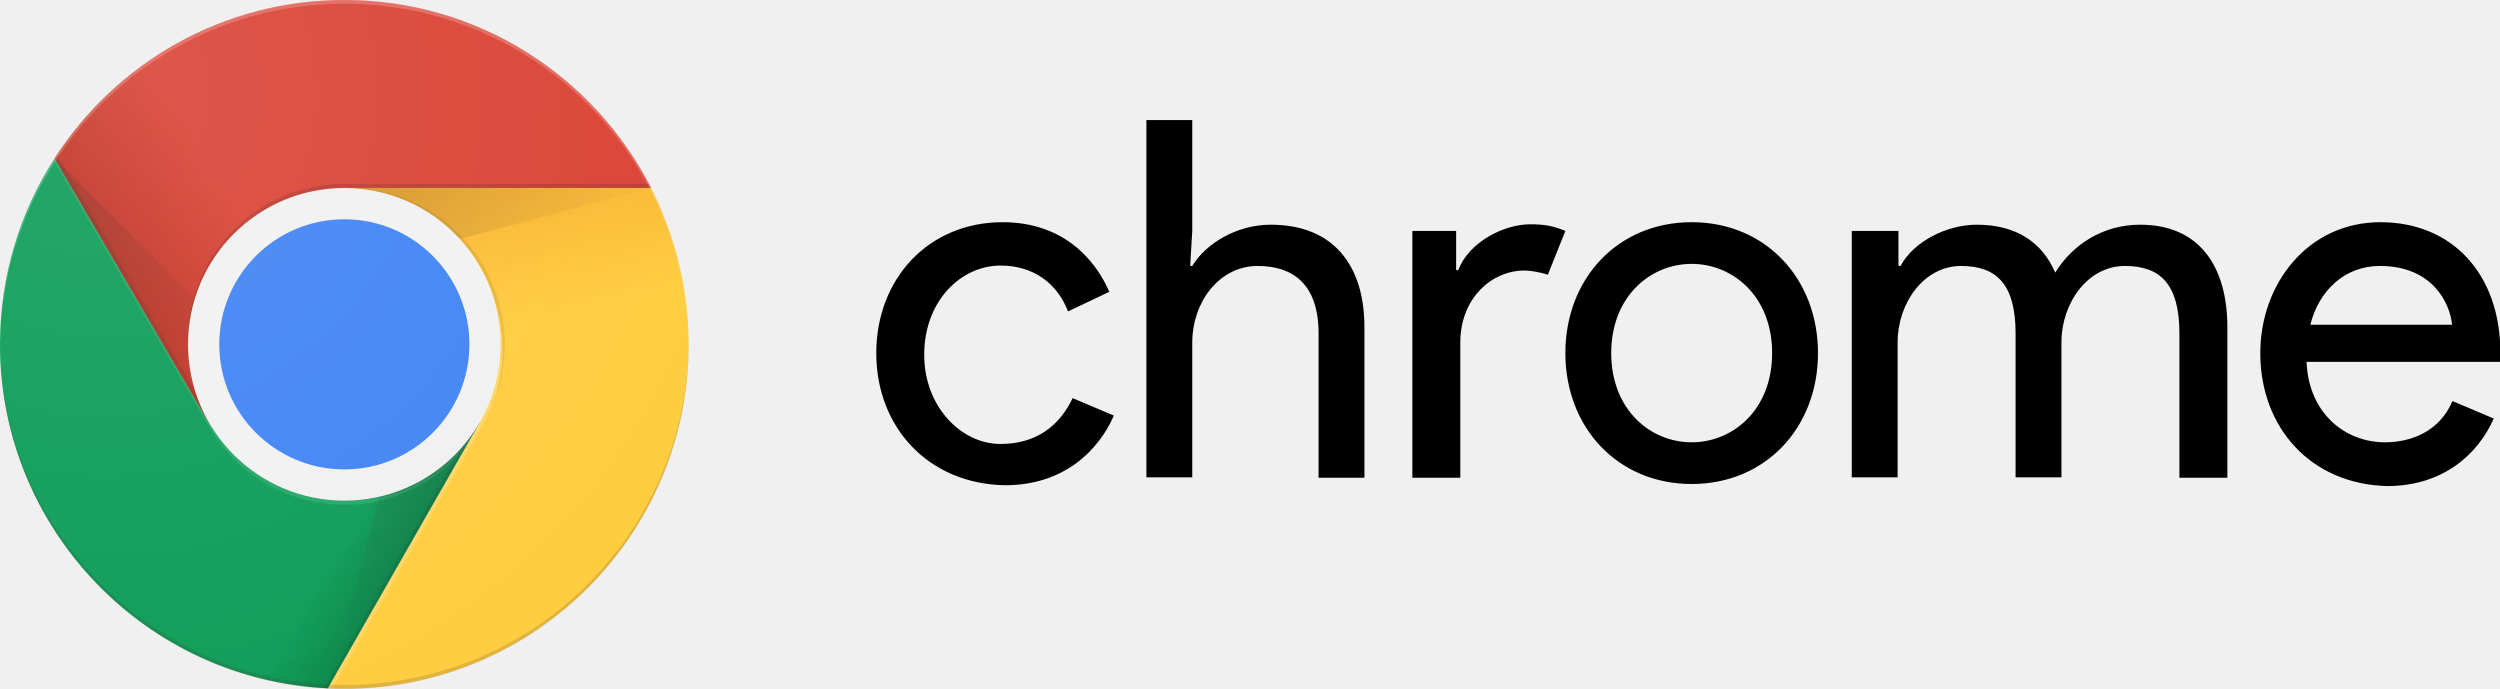
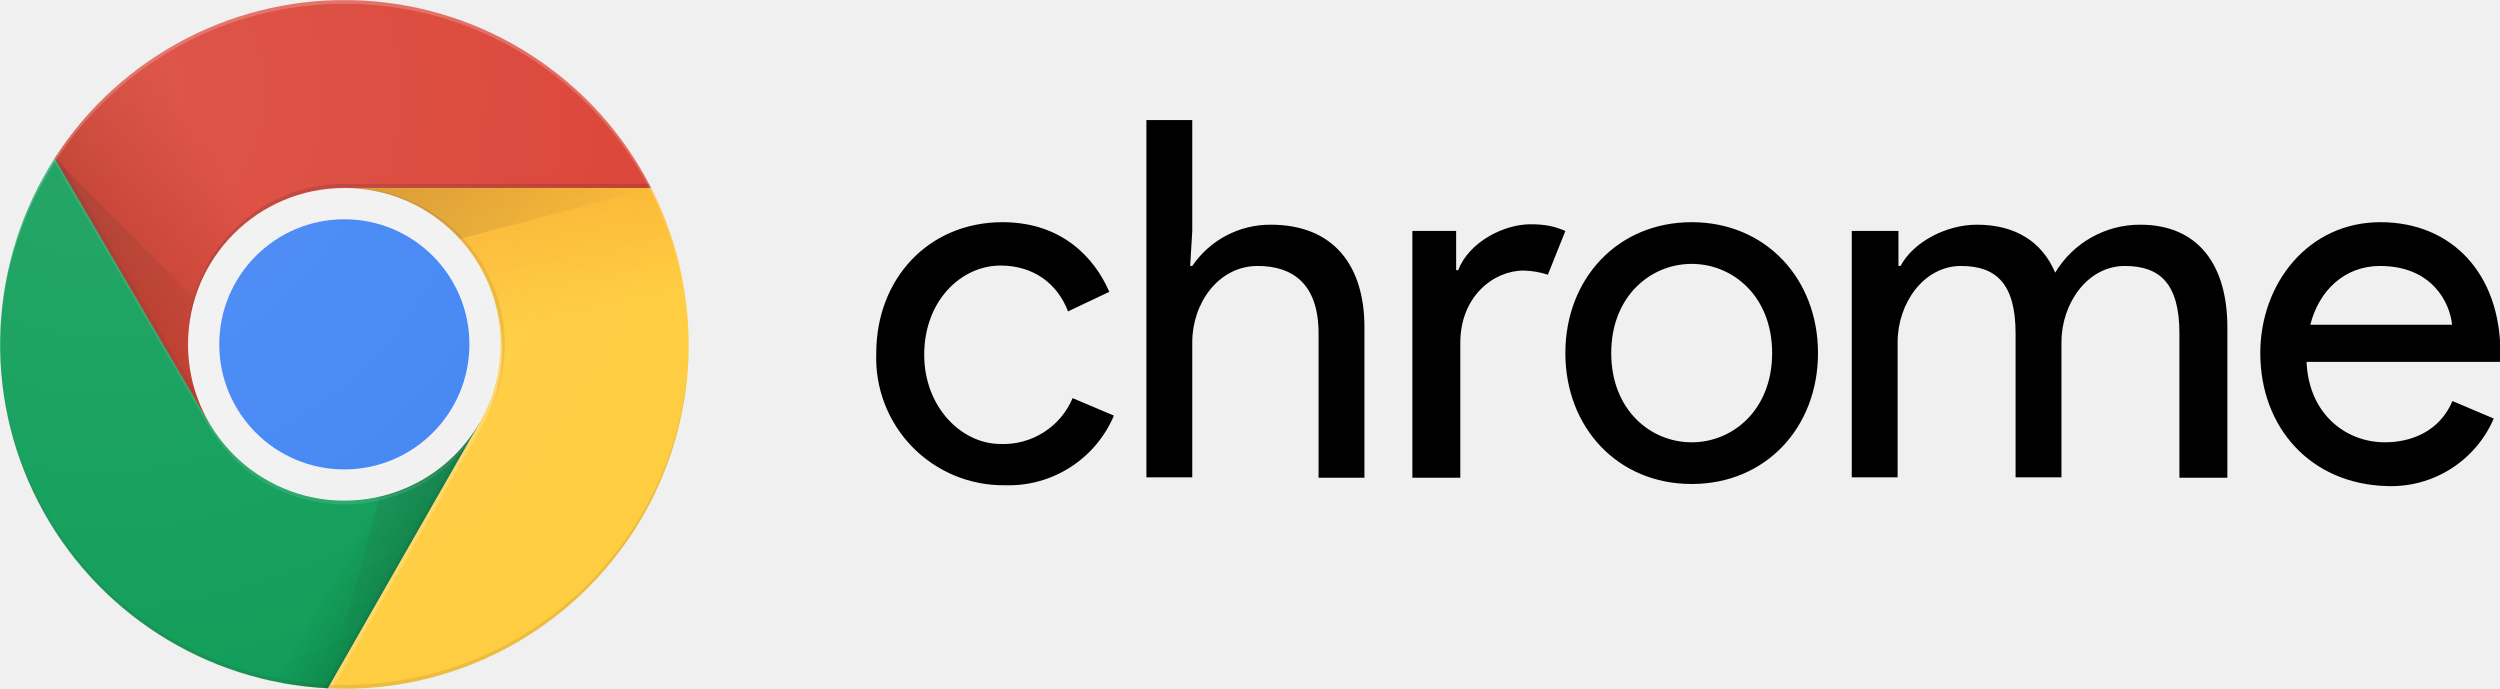
<svg xmlns="http://www.w3.org/2000/svg" viewBox="0 0 599.7 165.2">
-   <g>
-     <g>
-       <g>
-         <path fill="#DB4437" d="M13.1 38v63.4h37l32.5-56.3h73.6C142.5 18.3 114.7 0 82.6 0 53.4 0 27.8 15.1 13.1 38z" />
-         <linearGradient id="a" gradientUnits="userSpaceOnUse" x1="31.876" y1="88.608" x2="81.16" y2="117.397" gradientTransform="matrix(1 0 0 -1 -7 159.82)">
-           <stop offset="0" stop-color="#a52714" stop-opacity=".6" />
-           <stop offset=".66" stop-color="#a52714" stop-opacity="0" />
-         </linearGradient>
-         <path fill="url(#a)" d="M13.1 38v63.4h37l32.5-56.3h73.6C142.5 18.3 114.7 0 82.6 0 53.4 0 27.8 15.1 13.1 38z" />
-       </g>
-       <path fill="#3E2723" fill-opacity=".15" d="M13.1 38l37.1 63.5.8-.5-37.3-64c-.2.4-.4.7-.6 1z" />
-       <g>
-         <path fill="#0F9D58" d="M78.7 165.1l36.4-36.4v-27.3h-65L13.1 38C4.8 50.8 0 66.2 0 82.6c0 44.3 34.9 80.5 78.7 82.5z" />
-         <linearGradient id="b" gradientUnits="userSpaceOnUse" x1="108.026" y1="20.515" x2="53.267" y2="52.592" gradientTransform="matrix(1 0 0 -1 -7 159.82)">
-           <stop offset="0" stop-color="#055524" stop-opacity=".4" />
-           <stop offset=".33" stop-color="#055524" stop-opacity="0" />
-         </linearGradient>
-         <path fill="url(#b)" d="M78.7 165.1l36.4-36.4v-27.3h-65L13.1 38C4.8 50.8 0 66.2 0 82.6c0 44.3 34.9 80.5 78.7 82.5z" />
-       </g>
-       <path fill="#263238" fill-opacity=".15" d="M77.7 165.1c.3 0 .7 0 1 .1l35.7-62.5-.8-.5-35.9 62.9z" />
-       <g>
-         <path fill="#FFCD40" d="M78.7 165.1l36.4-36.4v-27.3l-36.4 63.7z" />
-         <linearGradient id="c" gradientUnits="userSpaceOnUse" x1="84.006" y1="113.753" x2="97.796" y2="53.367" gradientTransform="matrix(1 0 0 -1 -7 159.82)">
-           <stop offset="0" stop-color="#ea6100" stop-opacity=".3" />
-           <stop offset=".66" stop-color="#ea6100" stop-opacity="0" />
-         </linearGradient>
-         <path fill="url(#c)" d="M78.7 165.1l36.4-36.4v-27.3l-36.4 63.7z" />
-         <polygon fill="#FFCD40" points="115.1 101.4 115.1 101.4 115.1 101.4" />
-         <linearGradient id="d" gradientUnits="userSpaceOnUse" x1="122.072" y1="58.72" x2="122.203" y2="58.15" gradientTransform="matrix(1 0 0 -1 -7 159.82)">
-           <stop offset="0" stop-color="#ea6100" stop-opacity=".3" />
-           <stop offset=".66" stop-color="#ea6100" stop-opacity="0" />
-         </linearGradient>
-         <polygon fill="url(#d)" points="115.1 101.4 115.1 101.4 115.1 101.4" />
-       </g>
-       <g>
-         <path fill="#FFCD40" d="M82.6 45.1l32.5 56.3-36.4 63.7c1.3.1 2.6.1 3.9.1 45.6 0 82.6-37 82.6-82.6 0-13.5-3.3-26.3-9-37.5H82.6z" />
-         <linearGradient id="e" gradientUnits="userSpaceOnUse" x1="110.858" y1="119.885" x2="124.648" y2="59.499" gradientTransform="matrix(1 0 0 -1 -7 159.82)">
-           <stop offset="0" stop-color="#ea6100" stop-opacity=".3" />
-           <stop offset=".66" stop-color="#ea6100" stop-opacity="0" />
-         </linearGradient>
-         <path fill="url(#e)" d="M82.6 45.1l32.5 56.3-36.4 63.7c1.3.1 2.6.1 3.9.1 45.6 0 82.6-37 82.6-82.6 0-13.5-3.3-26.3-9-37.5H82.6z" />
-       </g>
-       <radialGradient id="f" cx="662.024" cy="114.808" r="78.928" gradientTransform="matrix(1 0 0 -1 -583 159.82)" gradientUnits="userSpaceOnUse">
-         <stop offset="0" stop-color="#3e2723" stop-opacity=".2" />
-         <stop offset="1" stop-color="#3e2723" stop-opacity="0" />
-       </radialGradient>
-       <polygon fill="url(#f)" points="156.2 45.1 82.6 45.1 82.6 64.7 156.2 45.1" />
-       <g>
-         <polygon fill="#0F9D58" points="50.1 101.4 50.1 101.4 50.1 101.3 50.1 101.4" />
-         <linearGradient id="g" gradientUnits="userSpaceOnUse" x1="111.558" y1="26.543" x2="56.799" y2="58.62" gradientTransform="matrix(1 0 0 -1 -7 159.82)">
-           <stop offset="0" stop-color="#055524" stop-opacity=".4" />
-           <stop offset=".33" stop-color="#055524" stop-opacity="0" />
-         </linearGradient>
-         <polygon fill="url(#g)" points="50.1 101.4 50.1 101.4 50.1 101.3 50.1 101.4" />
-       </g>
-       <radialGradient id="h" cx="596.03" cy="121.782" r="73.264" gradientTransform="matrix(1 0 0 -1 -583 159.82)" gradientUnits="userSpaceOnUse">
-         <stop offset="0" stop-color="#3e2723" stop-opacity=".2" />
-         <stop offset="1" stop-color="#3e2723" stop-opacity="0" />
-       </radialGradient>
-       <polygon fill="url(#h)" points="13.1 38 50.1 101.4 66.9 91.7 13.1 38" />
-       <radialGradient id="i" cx="665.46" cy="77.08" r="82.488" gradientTransform="matrix(1 0 0 -1 -583 159.82)" gradientUnits="userSpaceOnUse">
-         <stop offset="0" stop-color="#263238" stop-opacity=".2" />
-         <stop offset="1" stop-color="#263238" stop-opacity="0" />
-       </radialGradient>
-       <polygon fill="url(#i)" points="115.1 101.4 98.4 91.7 78.7 165.1" />
-       <g transform="translate(-7 -7)">
-         <circle fill="#F1F1F1" cx="89.6" cy="89.6" r="37.5" />
-         <circle fill="#4285F4" cx="89.6" cy="89.6" r="30" />
-       </g>
-       <g>
-         <path fill="#3E2723" fill-opacity=".2" d="M155.7 44.1H82.6c-20.7 0-37.5 16.8-37.5 37.5v.9C45.1 61.8 61.9 45 82.6 45h73.5c-.1-.3-.2-.6-.4-.9z" />
-         <path fill="#FFFFFF" fill-opacity=".1" d="M83.2 120.1h-.6c-13.9 0-26-7.6-32.5-18.8L13.1 38c-.1.1-.2.3-.3.4l37.3 63.9c6.5 11.2 18.6 18.8 32.5 18.8 10.4 0 19.9-4.3 26.7-11.2-6.7 6.3-15.8 10.2-25.7 10.2-.2.1-.3 0-.4 0z" />
-         <path fill="#FFFFFF" fill-opacity=".1" d="M95.7 117.8c.2-.1.4-.2.6-.2-.2 0-.4.1-.6.2z" />
-         <path fill="#FFFFFF" fill-opacity=".1" d="M97.6 117c.6-.2 1.1-.5 1.7-.8-.6.3-1.1.6-1.7.8z" />
-         <path fill="#FFFFFF" fill-opacity=".1" d="M93.9 118.4c.1 0 .2-.1.3-.1-.1 0-.2.1-.3.1z" />
-         <path fill="#FFFFFF" fill-opacity=".1" d="M115.1 101.4z" />
-         <path fill="#FFFFFF" fill-opacity=".1" d="M100 115.9c.5-.2.9-.5 1.4-.8-.5.3-1 .5-1.4.8z" />
-         <path opacity=".1" fill="#3E2723" d="M120.2 82.6z" />
-         <path opacity=".1" fill="#3E2723" d="M115.1 101.4z" />
-         <path opacity=".1" fill="#3E2723" d="M120.1 80.1v-.2.2z" />
-         <path opacity=".1" fill="#3E2723" d="M120 85.6V85c.1.1.1.3 0 .6z" />
-         <path opacity=".1" fill="#3E2723" d="M109.3 109.9l2.4-2.4.4-.7c-.9 1.1-1.8 2.1-2.8 3.1z" />
-         <path opacity=".1" fill="#3E2723" d="M119.1 73.6c.9 3.3 1.4 6.7 1.4 10.3 0 5.7-1.3 11-3.6 15.9 2.6-5.1 4.2-11 4.2-17.2 0-20.7-16.8-37.5-37.5-37.5h-.5c17.4.2 32 12.3 36 28.5z" />
-         <path opacity=".1" fill="#3E2723" d="M119.8 87.8c0-.2 0-.3.1-.5-.1.2-.1.4-.1.5z" />
-         <path opacity=".1" fill="#3E2723" d="M94.2 118.3c.5-.2 1-.3 1.4-.5-.4.2-.9.3-1.4.5z" />
-         <path opacity=".1" fill="#3E2723" d="M96.3 117.6c.4-.2.9-.3 1.3-.5-.4.1-.9.3-1.3.5z" />
-         <path opacity=".1" fill="#3E2723" d="M101.3 115.1c.2-.1.3-.2.5-.3-.1.1-.3.2-.5.3z" />
-         <path opacity=".1" fill="#3E2723" d="M99.3 116.2c.2-.1.4-.2.7-.4-.3.2-.5.3-.7.4z" />
-         <path opacity=".1" fill="#3E2723" d="M83.1 120.1h.1c3.7-.1 7.3-.7 10.7-1.7-3.4 1.1-7 1.7-10.8 1.7z" />
-         <path fill="#FFFFFF" fill-opacity=".1" d="M115.1 101.4c-3.2 5.5-7.8 10.2-13.3 13.5-.2.1-.3.2-.5.3-.5.3-.9.5-1.4.8-.2.1-.4.2-.7.4-.5.3-1.1.5-1.7.8-.4.2-.9.4-1.3.5-.2.1-.4.2-.6.2-.5.2-.9.3-1.4.5-.1 0-.2.1-.3.1-3.4 1.1-7 1.7-10.7 1.7h.3c10 0 19-3.9 25.7-10.2 1-1 1.9-2.1 2.8-3.2l3.1-5.4z" />
-         <path opacity=".1" fill="#3E2723" d="M115.1 101.4c-3.2 5.5-7.8 10.2-13.3 13.5-.2.1-.3.2-.5.3-.5.3-.9.5-1.4.8-.2.1-.4.2-.7.4-.5.3-1.1.5-1.7.8-.4.2-.9.4-1.3.5-.2.1-.4.2-.6.2-.5.2-.9.3-1.4.5-.1 0-.2.1-.3.1-3.4 1.1-7 1.7-10.7 1.7h.3c10 0 19-3.9 25.7-10.2 1-1 1.9-2.1 2.8-3.2l3.1-5.4z" />
-         <path fill="#FFFFFF" fill-opacity=".2" d="M119.1 73.6c-.1-.4-.2-.7-.3-1.1.7 2.4 1.1 4.8 1.3 7.4v.2c.1.8.1 1.7.1 2.5s0 1.5-.1 2.3v.6c0 .6-.1 1.2-.2 1.8 0 .2 0 .3-.1.5-.7 4.9-2.3 9.4-4.7 13.5l-3.1 5.4-.4.7L78.7 165h1.1l35.7-62.5c.5-.9 1-1.9 1.5-2.9 2.3-4.8 3.6-10.2 3.6-15.9-.1-3.4-.6-6.8-1.5-10.1z" />
-       </g>
-       <g transform="translate(-7 -7)">
-         <path fill="#FFFFFF" fill-opacity=".2" d="M89.6 7.9c45.5 0 82.3 36.7 82.6 82.1v-.5C172.2 44 135.2 7 89.6 7S7 44 7 89.6v.5C7.3 44.7 44.1 7.9 89.6 7.9z" />
-         <path fill="#3E2723" fill-opacity=".15" d="M89.6 171.3c45.5 0 82.3-36.7 82.6-82.1v.5c0 45.6-37 82.6-82.6 82.6S7 135.2 7 89.6v-.5c.3 45.4 37.1 82.2 82.6 82.2z" />
-       </g>
-       <radialGradient id="j" cx="31.676" cy="137.277" r="165.924" gradientTransform="matrix(1 0 0 -1 -7 159.82)" gradientUnits="userSpaceOnUse">
-         <stop offset="0" stop-color="#fff" stop-opacity=".1" />
-         <stop offset="1" stop-color="#fff" stop-opacity="0" />
-       </radialGradient>
-       <circle fill="url(#j)" cx="82.6" cy="82.6" r="82.6" />
-     </g>
-     <path fill="currentColor" d="M210.2 84.7c0-17.8 12.5-31.4 30.3-31.4 14.1 0 22 8.4 25.6 16.7l-9.9 4.7c-2.6-6.8-8.4-11-16.2-11-9.4 0-18.3 8.4-18.3 21.4 0 12.5 8.9 21.4 18.3 21.4 8.4 0 14.1-4.2 17.3-11l9.9 4.2c-3.7 8.4-12 16.7-26.1 16.7-18.4-.3-30.9-13.9-30.9-31.7zM286 55.4l-.5 8.4h.5c3.1-5.2 10.5-9.9 18.8-9.9 15.2 0 22.5 9.9 22.5 24.6v36.1h-11V80c0-12-6.3-16.2-14.6-16.2-9.4 0-15.7 8.9-15.7 18.3v32.4h-11V28.8h11v26.6zm52.8 59.1V55.4h10.5v9.4h.5c2.6-6.8 11-11 17.3-11 3.7 0 5.8.5 8.4 1.6l-4.2 10.5c-1.6-.5-3.7-1-5.8-1-7.3 0-15.2 6.3-15.2 17.3v32.4h-11.5zm97.3-29.8c0 17.8-12.5 31.4-30.3 31.4s-30.3-13.6-30.3-31.4 12.5-31.4 30.3-31.4 30.3 13.6 30.3 31.4zm-11 0c0-13.6-9.4-21.4-19.3-21.4s-19.3 7.8-19.3 21.4 9.4 21.4 19.3 21.4 19.3-7.8 19.3-21.4zm19.8-29.3h10.5v8.4h.5c3.1-5.8 11-9.9 18.3-9.9 9.4 0 15.7 4.2 18.8 11.5 4.2-6.8 11.5-11.5 20.4-11.5 14.1 0 20.9 9.9 20.9 24.6v36.1h-11.5V80c0-12-4.7-16.2-13.1-16.2-8.9 0-15.2 8.9-15.2 18.3v32.4h-11V80c0-12-4.7-16.2-13.1-16.2-8.9 0-15.2 8.9-15.2 18.3v32.4h-11V55.4h.7zm97.3 29.3c0-16.7 11.5-31.4 28.8-31.4s28.8 12.5 28.8 31.4v2.1h-46.5c.5 12.5 9.4 19.3 18.8 19.3 6.3 0 13.1-2.6 16.2-9.9l9.9 4.2c-3.7 8.4-12 16.2-25.6 16.2-18.4-.5-30.4-14.1-30.4-31.9zm28.7-20.9c-8.4 0-14.6 5.8-16.7 14.1h34c-.5-5.2-4.7-14.1-17.3-14.1z" />
+   <path fill="#DB4437" d="M13.1 38v63.4h37l32.5-56.3h73.6A82.6 82.6 0 0 0 13.1 38z" />
+   <linearGradient id="a" x1="31.9" x2="81.2" y1="88.6" y2="117.4" gradientTransform="matrix(1 0 0 -1 -7 159.8)" gradientUnits="userSpaceOnUse">
+     <stop offset="0" stop-color="#a52714" stop-opacity=".6" />
+     <stop offset=".7" stop-color="#a52714" stop-opacity="0" />
+   </linearGradient>
+   <path fill="url(#a)" d="M13.1 38v63.4h37l32.5-56.3h73.6A82.6 82.6 0 0 0 13.1 38z" />
+   <path fill="#3E2723" fill-opacity=".1" d="m13.1 38 37.1 63.5.8-.5-37.3-64-.6 1z" />
+   <path fill="#0F9D58" d="m78.7 165.1 36.4-36.4v-27.3h-65L13.1 38a82.6 82.6 0 0 0 65.6 127.1z" />
+   <linearGradient id="b" x1="108" x2="53.3" y1="20.5" y2="52.6" gradientTransform="matrix(1 0 0 -1 -7 159.8)" gradientUnits="userSpaceOnUse">
+     <stop offset="0" stop-color="#055524" stop-opacity=".4" />
+     <stop offset=".3" stop-color="#055524" stop-opacity="0" />
+   </linearGradient>
+   <path fill="url(#b)" d="m78.7 165.1 36.4-36.4v-27.3h-65L13.1 38a82.6 82.6 0 0 0 65.6 127.1z" />
+   <path fill="#263238" fill-opacity=".1" d="m77.7 165.1 1 .1 35.7-62.5-.8-.5-35.9 62.9z" />
+   <path fill="#FFCD40" d="m78.7 165.1 36.4-36.4v-27.3l-36.4 63.7z" />
+   <linearGradient id="c" x1="84" x2="97.8" y1="113.8" y2="53.4" gradientTransform="matrix(1 0 0 -1 -7 159.8)" gradientUnits="userSpaceOnUse">
+     <stop offset="0" stop-color="#ea6100" stop-opacity=".3" />
+     <stop offset=".7" stop-color="#ea6100" stop-opacity="0" />
+   </linearGradient>
+   <path fill="url(#c)" d="m78.7 165.1 36.4-36.4v-27.3l-36.4 63.7z" />
+   <path fill="#FFCD40" d="M115.1 101.4z" />
+   <linearGradient id="d" x1="122.1" x2="122.2" y1="58.7" y2="58.1" gradientTransform="matrix(1 0 0 -1 -7 159.8)" gradientUnits="userSpaceOnUse">
+     <stop offset="0" stop-color="#ea6100" stop-opacity=".3" />
+     <stop offset=".7" stop-color="#ea6100" stop-opacity="0" />
+   </linearGradient>
+   <path fill="url(#d)" d="M115.1 101.4z" />
+   <path fill="#FFCD40" d="m82.6 45.1 32.5 56.3-36.4 63.7 3.9.1a82.6 82.6 0 0 0 73.6-120.1H82.6z" />
+   <linearGradient id="e" x1="110.9" x2="124.6" y1="119.9" y2="59.5" gradientTransform="matrix(1 0 0 -1 -7 159.8)" gradientUnits="userSpaceOnUse">
+     <stop offset="0" stop-color="#ea6100" stop-opacity=".3" />
+     <stop offset=".7" stop-color="#ea6100" stop-opacity="0" />
+   </linearGradient>
+   <path fill="url(#e)" d="m82.6 45.1 32.5 56.3-36.4 63.7 3.9.1a82.6 82.6 0 0 0 73.6-120.1H82.6z" />
+   <radialGradient id="f" cx="662" cy="114.8" r="78.9" gradientTransform="matrix(1 0 0 -1 -583 159.8)" gradientUnits="userSpaceOnUse">
+     <stop offset="0" stop-color="#3e2723" stop-opacity=".2" />
+     <stop offset="1" stop-color="#3e2723" stop-opacity="0" />
+   </radialGradient>
+   <path fill="url(#f)" d="M156.2 45.1H82.6v19.6l73.6-19.6z" />
+   <path fill="#0F9D58" d="M50.1 101.4v-.1.1z" />
+   <linearGradient id="g" x1="111.6" x2="56.8" y1="26.5" y2="58.6" gradientTransform="matrix(1 0 0 -1 -7 159.8)" gradientUnits="userSpaceOnUse">
+     <stop offset="0" stop-color="#055524" stop-opacity=".4" />
+     <stop offset=".3" stop-color="#055524" stop-opacity="0" />
+   </linearGradient>
+   <path fill="url(#g)" d="M50.1 101.4v-.1.1z" />
+   <radialGradient id="h" cx="596" cy="121.8" r="73.3" gradientTransform="matrix(1 0 0 -1 -583 159.8)" gradientUnits="userSpaceOnUse">
+     <stop offset="0" stop-color="#3e2723" stop-opacity=".2" />
+     <stop offset="1" stop-color="#3e2723" stop-opacity="0" />
+   </radialGradient>
+   <path fill="url(#h)" d="m13.1 38 37 63.4 16.8-9.7L13.1 38z" />
+   <radialGradient id="i" cx="665.5" cy="77.1" r="82.5" gradientTransform="matrix(1 0 0 -1 -583 159.8)" gradientUnits="userSpaceOnUse">
+     <stop offset="0" stop-color="#263238" stop-opacity=".2" />
+     <stop offset="1" stop-color="#263238" stop-opacity="0" />
+   </radialGradient>
+   <path fill="url(#i)" d="m115.1 101.4-16.7-9.7-19.7 73.4z" />
+   <g transform="translate(-7 -7)">
+     <circle cx="89.6" cy="89.6" r="37.5" fill="#F1F1F1" />
+     <circle cx="89.6" cy="89.6" r="30" fill="#4285F4" />
  </g>
+   <path fill="#3E2723" fill-opacity=".2" d="M155.7 44.1H82.6a37.5 37.5 0 0 0-37.5 37.5v.9A37.5 37.5 0 0 1 82.6 45h73.5l-.4-.9z" />
+   <path fill="#FFF" fill-opacity=".1" d="M83.2 120.1h-.6c-13.9 0-26-7.6-32.5-18.8L13.1 38l-.3.4 37.3 63.9a37.6 37.6 0 0 0 59.2 7.6 37.5 37.5 0 0 1-25.7 10.2c-.2.1-.3 0-.4 0zm12.5-2.3.6-.2-.6.2zm1.9-.8 1.7-.8-1.7.8zm-3.7 1.4.3-.1-.3.1zm21.2-17zM100 115.9l1.4-.8-1.4.8z" />
+   <path fill="#3E2723" d="M120.2 82.6zm-5.1 18.8zm5-21.3v-.2.2zm-.1 5.5V85v.6zm-10.7 24.3 2.4-2.4.4-.7-2.8 3.1zm9.8-36.3a38.8 38.8 0 0 1-2.2 26.2 37.5 37.5 0 0 0-33.3-54.7h-.5c17.4.2 32 12.3 36 28.5zm.7 14.2.1-.5-.1.5zm-25.6 30.5 1.4-.5-1.4.5zm2.1-.7 1.3-.5a7 7 0 0 0-1.3.5zm5-2.5.5-.3-.5.3zm-2 1.1.7-.4-.7.4zm-16.2 3.9h.1a42 42 0 0 0-.1 0z" opacity=".1" />
+   <path fill="#FFF" fill-opacity=".1" d="M115.1 101.4a38.2 38.2 0 0 1-13.3 13.5l-.5.3-1.4.8-.7.4-1.7.8a7 7 0 0 1-1.3.5l-.6.2-1.4.5-.3.1c-3.4 1.1-7 1.7-10.7 1.7h.3c10 0 19-3.9 25.7-10.2l2.8-3.2 3.1-5.4z" />
+   <path fill="#3E2723" d="M115.1 101.4a38.2 38.2 0 0 1-13.3 13.5l-.5.3-1.4.8-.7.4-1.7.8a7 7 0 0 1-1.3.5l-.6.2-1.4.5-.3.1c-3.4 1.1-7 1.7-10.7 1.7h.3c10 0 19-3.9 25.7-10.2l2.8-3.2 3.1-5.4z" opacity=".1" />
+   <path fill="#FFF" fill-opacity=".2" d="m119.1 73.6-.3-1.1c.7 2.4 1.1 4.8 1.3 7.4v.2l.1 2.5-.1 2.3v.6l-.2 1.8-.1.5c-.7 4.9-2.3 9.4-4.7 13.5l-3.1 5.4-.4.7L78.7 165h1.1l35.7-62.5 1.5-2.9a36.7 36.7 0 0 0 2.1-26z" />
+   <path fill="#FFF" fill-opacity=".2" d="M82.6.9A82.6 82.6 0 0 1 165.2 83v-.5A82.6 82.6 0 0 0 0 82.6v.5A82.7 82.7 0 0 1 82.6.9z" />
+   <path fill="#3E2723" fill-opacity=".1" d="M82.6 164.3a82.6 82.6 0 0 0 82.6-82.1v.5A82.6 82.6 0 1 1 0 82.6v-.5a82.7 82.7 0 0 0 82.6 82.2z" />
+   <radialGradient id="j" cx="31.7" cy="137.3" r="165.9" gradientTransform="matrix(1 0 0 -1 -7 159.8)" gradientUnits="userSpaceOnUse">
+     <stop offset="0" stop-color="#fff" stop-opacity=".1" />
+     <stop offset="1" stop-color="#fff" stop-opacity="0" />
+   </radialGradient>
+   <circle cx="82.6" cy="82.6" r="82.6" fill="url(#j)" />
+   <path fill="currentColor" d="M210.2 84.7c0-17.8 12.5-31.4 30.3-31.4 14.1 0 22 8.4 25.6 16.7l-9.9 4.7c-2.6-6.8-8.4-11-16.2-11-9.4 0-18.3 8.4-18.3 21.4 0 12.5 8.9 21.4 18.3 21.4a18 18 0 0 0 17.3-11l9.9 4.2a27.4 27.4 0 0 1-26.1 16.7 30.5 30.5 0 0 1-30.9-31.7zM286 55.4l-.5 8.4h.5a22.6 22.6 0 0 1 18.8-9.9c15.2 0 22.5 9.9 22.5 24.6v36.1h-11V80c0-12-6.3-16.2-14.6-16.2-9.4 0-15.7 8.9-15.7 18.3v32.4h-11V28.8h11v26.6zm52.8 59.1V55.4h10.5v9.4h.5c2.6-6.8 11-11 17.3-11 3.7 0 5.8.5 8.4 1.6l-4.2 10.5a20 20 0 0 0-5.8-1c-7.3 0-15.2 6.3-15.2 17.3v32.4h-11.5zm97.3-29.8c0 17.8-12.5 31.4-30.3 31.4s-30.3-13.6-30.3-31.4 12.5-31.4 30.3-31.4 30.3 13.6 30.3 31.4zm-11 0c0-13.6-9.4-21.4-19.3-21.4s-19.3 7.8-19.3 21.4 9.4 21.4 19.3 21.4 19.3-7.8 19.3-21.4zm19.8-29.3h10.5v8.4h.5c3.1-5.8 11-9.9 18.3-9.9 9.4 0 15.7 4.2 18.8 11.5a23.7 23.7 0 0 1 20.4-11.5c14.1 0 20.9 9.9 20.9 24.6v36.1h-11.5V80c0-12-4.7-16.2-13.1-16.2-8.9 0-15.2 8.9-15.2 18.3v32.4h-11V80c0-12-4.7-16.2-13.1-16.2-8.9 0-15.2 8.9-15.2 18.3v32.4h-11V55.4h.7zm97.3 29.3c0-16.7 11.5-31.4 28.8-31.4s28.8 12.5 28.8 31.4v2.1h-46.5c.5 12.5 9.4 19.3 18.8 19.3 6.3 0 13.1-2.6 16.2-9.9l9.9 4.2a26.8 26.8 0 0 1-25.6 16.2c-18.4-.5-30.4-14.1-30.4-31.9zm28.7-20.9c-8.4 0-14.6 5.8-16.7 14.1h34c-.5-5.2-4.7-14.1-17.3-14.1z" />
</svg>
